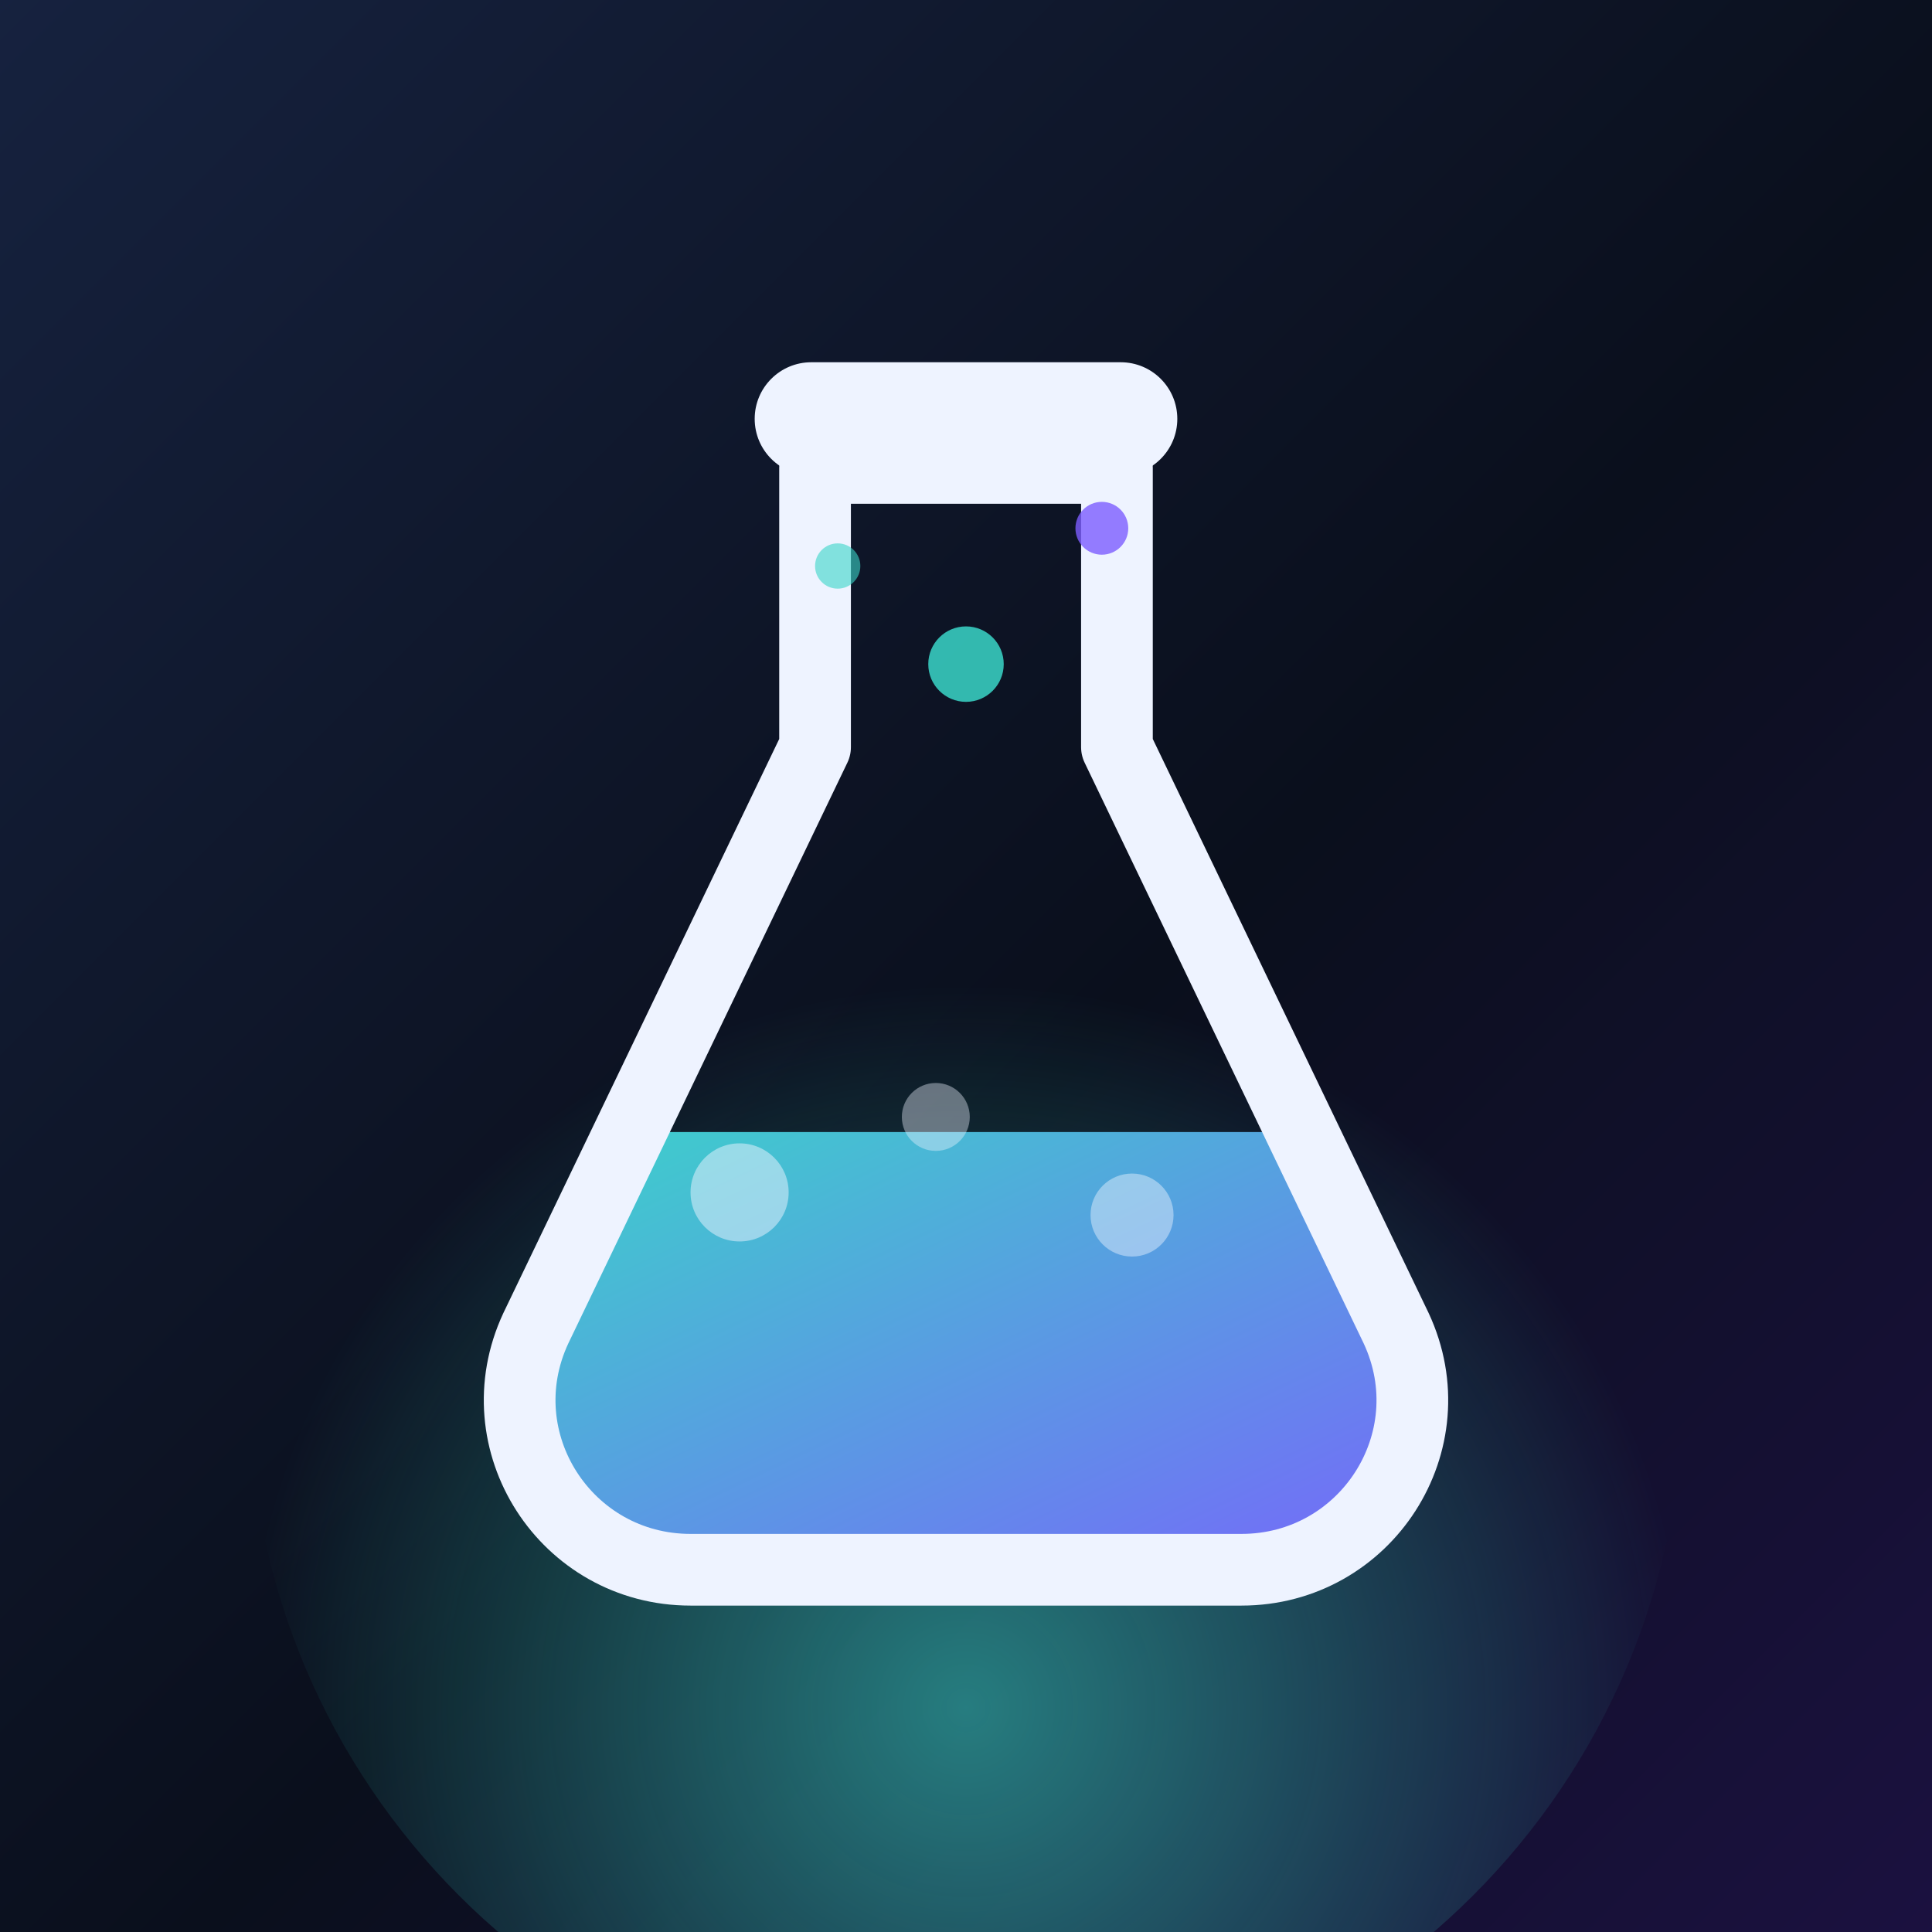
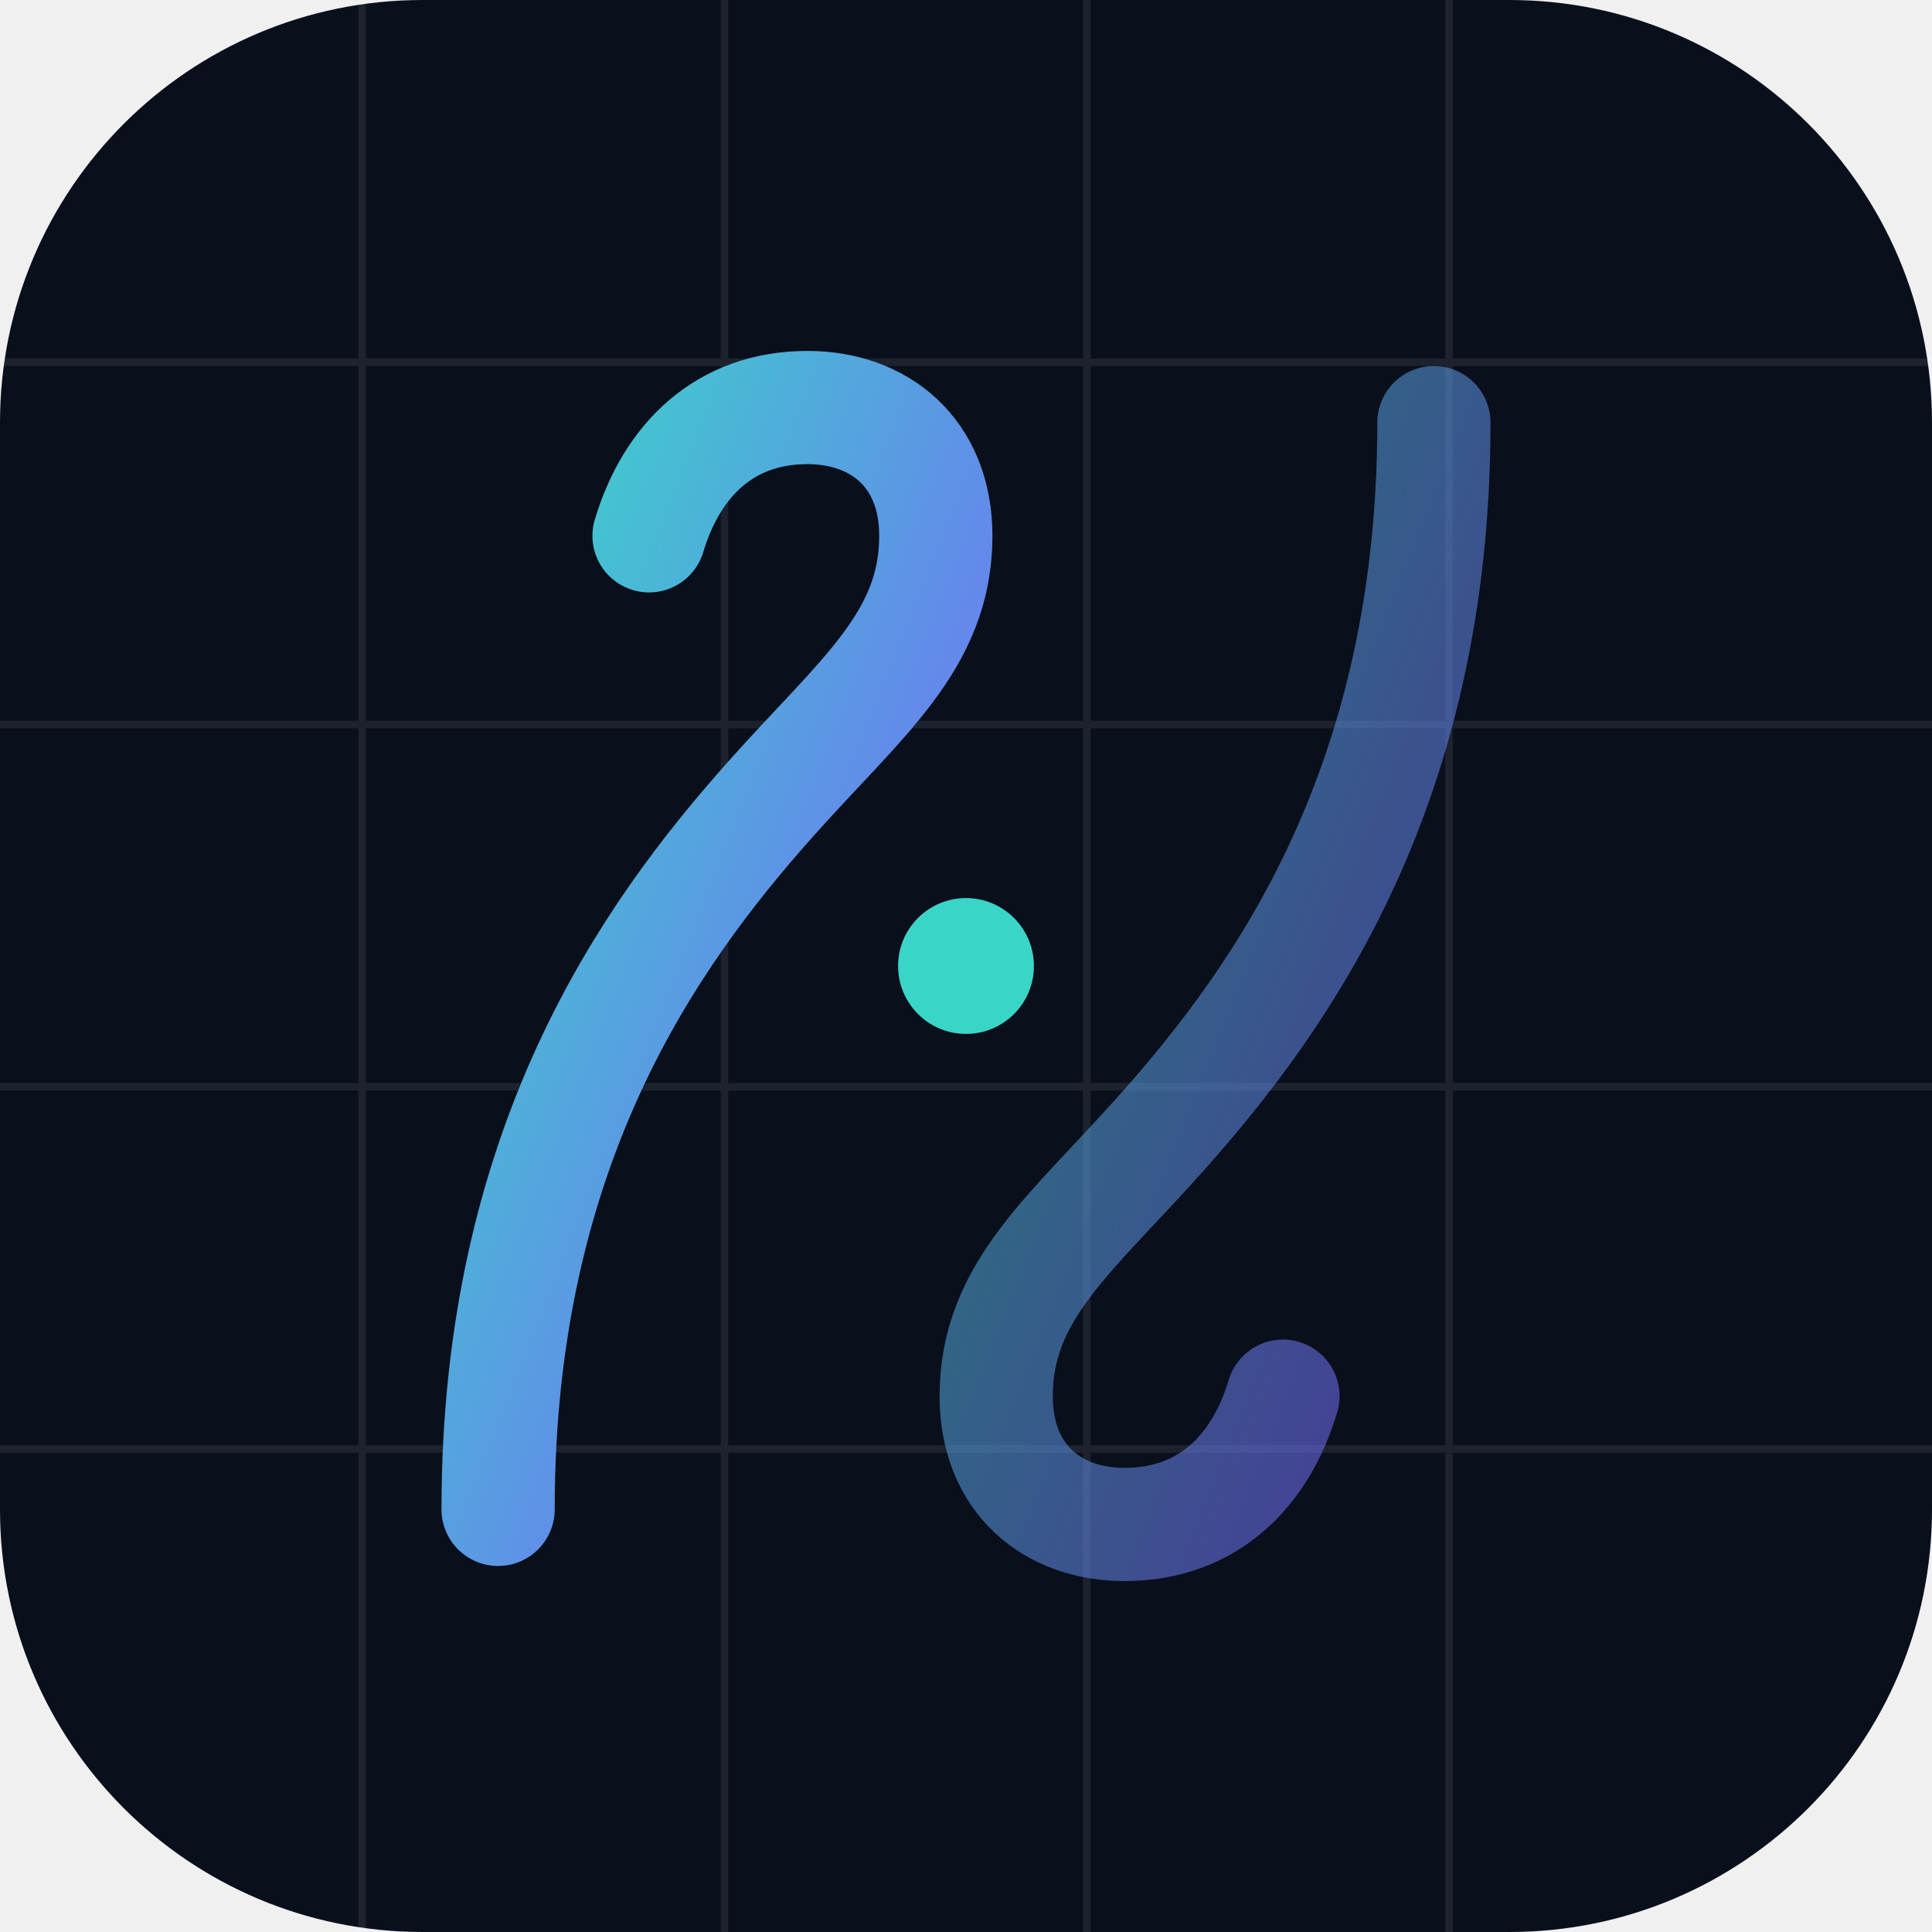
- <svg xmlns="http://www.w3.org/2000/svg" viewBox="0 0 512 512" width="512" height="512">
+ <svg xmlns="http://www.w3.org/2000/svg" viewBox="0 0 512 512" role="img" aria-label="MathQuest">
  <defs>
-     <linearGradient id="bg" x1="0" y1="0" x2="1" y2="1">
-       <stop offset="0%" stop-color="#16223f" />
-       <stop offset="55%" stop-color="#0a0f1c" />
-       <stop offset="100%" stop-color="#1b1140" />
+     <linearGradient id="g" x1="0" y1="0" x2="1" y2="1">
+       <stop offset="0" stop-color="#39d6c8" />
+       <stop offset="1" stop-color="#7c5cff" />
    </linearGradient>
-     <linearGradient id="liquid" x1="0" y1="0" x2="1" y2="1">
-       <stop offset="0%" stop-color="#39d6c8" />
-       <stop offset="100%" stop-color="#7c5cff" />
-     </linearGradient>
-     <radialGradient id="glow" cx="0.5" cy="0.72" r="0.5">
-       <stop offset="0%" stop-color="#39d6c8" stop-opacity="0.55" />
-       <stop offset="100%" stop-color="#39d6c8" stop-opacity="0" />
-     </radialGradient>
-     <path id="flask" d="M216,124 V198 L142,352 c-14,30 8,64 41,64 h146 c33,0 55,-34 41,-64 L296,198 V124 Z" />
-     <clipPath id="inside">
-       <use href="#flask" />
-     </clipPath>
  </defs>
-   <rect width="512" height="512" fill="url(#bg)" />
-   <circle cx="256" cy="368" r="190" fill="url(#glow)" />
-   <g clip-path="url(#inside)">
-     <rect x="120" y="300" width="272" height="130" fill="url(#liquid)" />
-     <circle cx="196" cy="316" r="13" fill="#eef3ff" opacity=".5" />
-     <circle cx="248" cy="296" r="9" fill="#eef3ff" opacity=".4" />
-     <circle cx="300" cy="322" r="11" fill="#eef3ff" opacity=".45" />
+   <rect width="512" height="512" rx="112" fill="#0a0f1c" />
+   <g stroke="#ffffff" stroke-opacity=".08" stroke-width="2">
+     <path d="M96 0v512M192 0v512M288 0v512M384 0v512M0 96h512M0 192h512M0 288h512M0 384h512" />
  </g>
-   <use href="#flask" fill="none" stroke="#eef3ff" stroke-width="19" stroke-linejoin="round" />
-   <rect x="200" y="96" width="112" height="30" rx="15" fill="#eef3ff" />
-   <circle cx="256" cy="176" r="10" fill="#39d6c8" opacity=".85" />
-   <circle cx="292" cy="140" r="7" fill="#7c5cff" opacity=".8" />
-   <circle cx="222" cy="150" r="6" fill="#39d6c8" opacity=".6" />
+   <path d="M132 400c0-96 40-152 72-188 24-27 44-42 44-70 0-22-15-34-34-34-22 0-36 14-42 34" fill="none" stroke="url(#g)" stroke-width="30" stroke-linecap="round" />
+   <path d="M380 112c0 96-40 152-72 188-24 27-44 42-44 70 0 22 15 34 34 34 22 0 36-14 42-34" fill="none" stroke="url(#g)" stroke-width="30" stroke-linecap="round" opacity=".55" />
+   <circle cx="256" cy="256" r="18" fill="#39d6c8" />
</svg>
